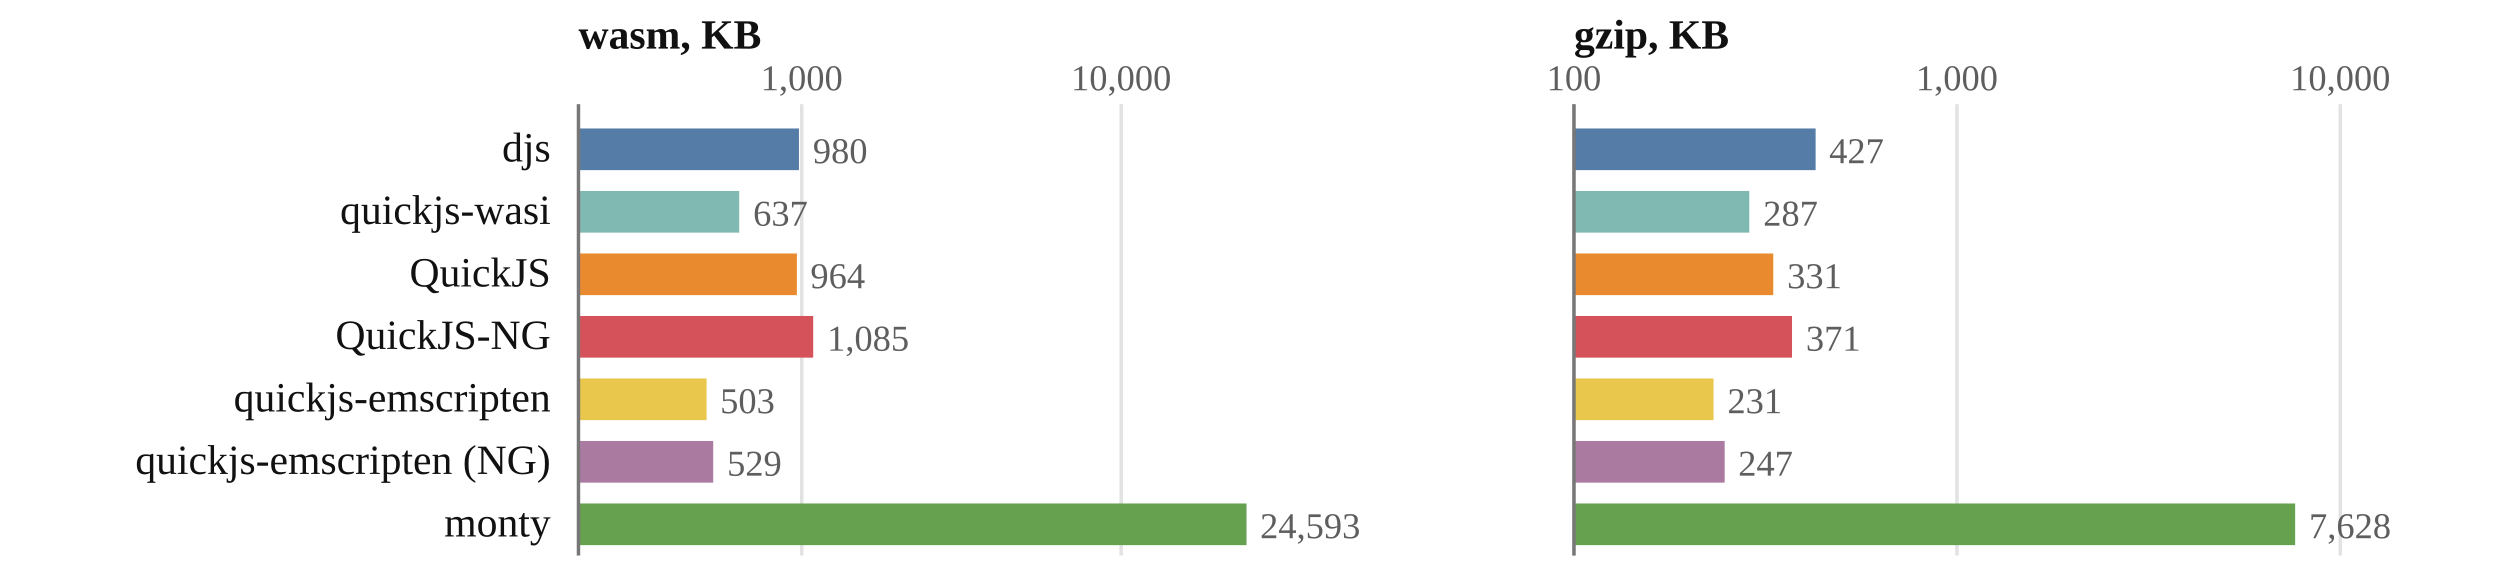
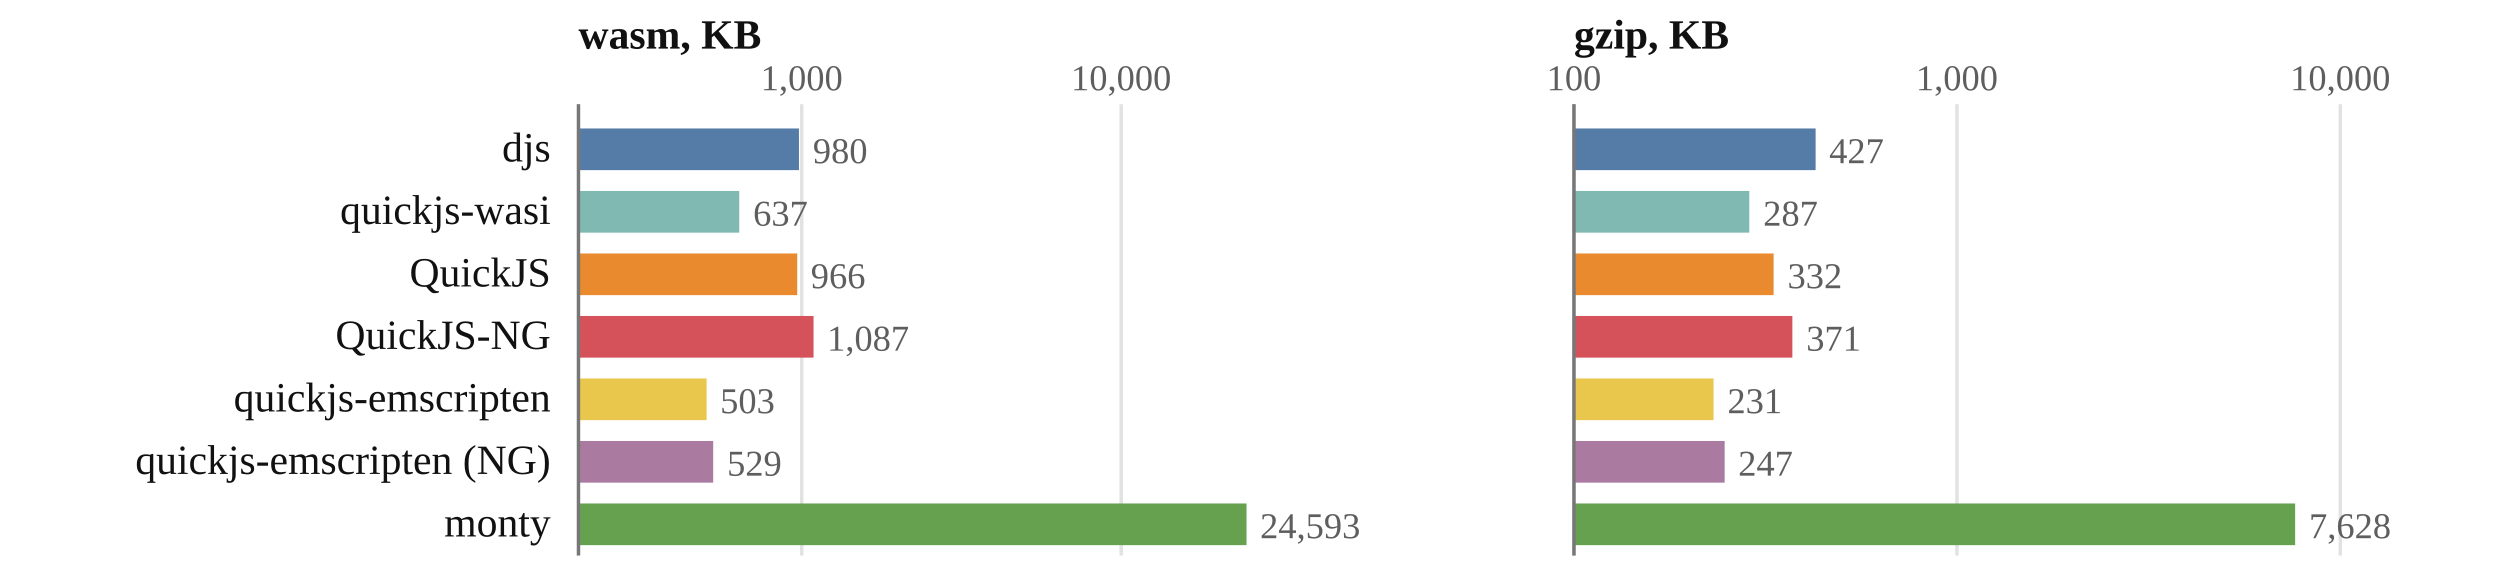
<svg xmlns="http://www.w3.org/2000/svg" class="dg-chart-engines-size" viewBox="0 0 720 168" width="720" height="168" role="img" aria-labelledby="chart-engines-size-t chart-engines-size-d">
  <style>
  .dg-chart-engines-size text { font-family: var(--semantic-font-family-ui, "Mallos Serif", Georgia, serif); font-size: 12px; fill: var(--semantic-color-text-primary, #111111); }
  .dg-chart-engines-size .mono { font-family: var(--semantic-font-family-code, "Commit Mono", ui-monospace, Menlo, monospace); font-size: 11px; }
  .dg-chart-engines-size .small { font-size: 10.5px; fill: var(--semantic-color-text-secondary, #5e5e5e); }
  .dg-chart-engines-size .label { font-weight: 600; }
  .dg-chart-engines-size .title { font-weight: 600; font-size: 13px; }
  .dg-chart-engines-size .box, .dg-chart-engines-size .host { fill: var(--semantic-color-background-surface, #f1f1f1); stroke: var(--semantic-color-border-primary, #777777); }
  .dg-chart-engines-size .hdr, .dg-chart-engines-size .engine { fill: var(--semantic-color-background-fill-secondary-information, #dbe4ea); stroke: var(--semantic-color-border-information, #3380a4); }
  .dg-chart-engines-size .traced, .dg-chart-engines-size .arena { fill: var(--semantic-color-background-fill-secondary-warning, #f3e0be); stroke: var(--semantic-color-border-warning, #996f00); }
  .dg-chart-engines-size .tag { fill: var(--semantic-color-background-fill-secondary-positive, #dae6df); stroke: var(--semantic-color-border-positive, #378960); }
  .dg-chart-engines-size .cell { fill: var(--semantic-color-background-canvas, #f8f8f8); stroke: var(--semantic-color-border-warning, #996f00); }
  .dg-chart-engines-size .pad { fill: url(#chart-engines-size-hatch); stroke: var(--semantic-color-border-secondary, #e2e2e2); }
  .dg-chart-engines-size .tail { fill: var(--semantic-color-background-surface, #f1f1f1); stroke: var(--semantic-color-border-primary, #777777); stroke-dasharray: 4 3; }
  .dg-chart-engines-size .zero { fill: var(--semantic-color-background-canvas, #f8f8f8); stroke: var(--semantic-color-border-primary, #777777); stroke-dasharray: 4 3; }
  .dg-chart-engines-size .dead { fill: var(--semantic-color-background-surface, #f1f1f1); stroke: var(--semantic-color-border-secondary, #e2e2e2); stroke-dasharray: 3 2; }
  .dg-chart-engines-size .opt { stroke-dasharray: 3 2; }
  .dg-chart-engines-size .rule { stroke: var(--semantic-color-text-secondary, #5e5e5e); stroke-width: 1.2; }
  .dg-chart-engines-size .dash { stroke: var(--semantic-color-text-secondary, #5e5e5e); stroke-width: 1.2; stroke-dasharray: 4 3; }
  .dg-chart-engines-size .arrow { stroke: var(--semantic-color-text-secondary, #5e5e5e); fill: none; stroke-width: 1.3; marker-end: url(#chart-engines-size-a); }
  .dg-chart-engines-size .faint { stroke: var(--semantic-color-border-primary, #777777); fill: none; stroke-width: 1.1; stroke-dasharray: 4 3; marker-end: url(#chart-engines-size-a); }
  .dg-chart-engines-size .head { fill: var(--semantic-color-text-secondary, #5e5e5e); }
  .dg-chart-engines-size .hatch { stroke: var(--semantic-color-border-secondary, #e2e2e2); }
  .dg-chart-engines-size .grid { stroke: var(--semantic-color-border-secondary, #e2e2e2); stroke-width: 1; }
  .dg-chart-engines-size .axis { stroke: var(--semantic-color-border-primary, #777777); stroke-width: 1; }
  .dg-chart-engines-size .parity { stroke: var(--semantic-color-text-secondary, #5e5e5e); stroke-width: 1.2; stroke-dasharray: 4 3; }
  .dg-chart-engines-size .faster { fill: var(--semantic-color-background-fill-primary-positive, #2e6c4c); }
  .dg-chart-engines-size .slower { fill: var(--semantic-color-background-fill-primary-negative, #a42c2d); }
  .dg-chart-engines-size .s0 { fill: var(--semantic-color-background-fill-data-viz-100, #557ca7); }
  .dg-chart-engines-size .s1 { fill: var(--semantic-color-background-fill-data-viz-200, #e98a2e); }
  .dg-chart-engines-size .s2 { fill: var(--semantic-color-background-fill-data-viz-300, #d5525a); }
  .dg-chart-engines-size .s3 { fill: var(--semantic-color-background-fill-data-viz-400, #80b9b2); }
  .dg-chart-engines-size .s4 { fill: var(--semantic-color-background-fill-data-viz-500, #66a14f); }
  .dg-chart-engines-size .s5 { fill: var(--semantic-color-background-fill-data-viz-600, #e9c74c); }
  .dg-chart-engines-size .s6 { fill: var(--semantic-color-background-fill-data-viz-700, #aa7aa0); }
  .dg-chart-engines-size .s7 { fill: var(--semantic-color-background-fill-data-viz-800, #f79ba8); }
  .dg-chart-engines-size .s8 { fill: var(--semantic-color-background-fill-data-viz-900, #98745e); }
  .dg-chart-engines-size .s9 { fill: var(--semantic-color-background-fill-data-viz-1000, #b9b0ab); }
  @media (prefers-color-scheme: dark) {
    .dg-chart-engines-size text { fill: var(--semantic-color-text-primary, #f6f6f6); }
    .dg-chart-engines-size .small { fill: var(--semantic-color-text-secondary, #ababab); }
    .dg-chart-engines-size .box, .dg-chart-engines-size .host { fill: var(--semantic-color-background-surface, #2e2e2e); stroke: var(--semantic-color-border-primary, #919191); }
    .dg-chart-engines-size .hdr, .dg-chart-engines-size .engine { fill: var(--semantic-color-background-fill-secondary-information, #1e313b); stroke: var(--semantic-color-border-information, #4c9bc1); }
    .dg-chart-engines-size .traced, .dg-chart-engines-size .arena { fill: var(--semantic-color-background-fill-secondary-warning, #3b2b0c); stroke: var(--semantic-color-border-warning, #b8880c); }
    .dg-chart-engines-size .tag { fill: var(--semantic-color-background-fill-secondary-positive, #1f3328); stroke: var(--semantic-color-border-positive, #4da578); }
    .dg-chart-engines-size .cell { fill: var(--semantic-color-background-canvas, #161616); stroke: var(--semantic-color-border-warning, #b8880c); }
    .dg-chart-engines-size .pad { stroke: var(--semantic-color-border-secondary, #464646); }
    .dg-chart-engines-size .tail { fill: var(--semantic-color-background-surface, #2e2e2e); stroke: var(--semantic-color-border-primary, #919191); }
    .dg-chart-engines-size .zero { fill: var(--semantic-color-background-canvas, #161616); stroke: var(--semantic-color-border-primary, #919191); }
    .dg-chart-engines-size .dead { fill: var(--semantic-color-background-surface, #2e2e2e); stroke: var(--semantic-color-border-secondary, #464646); }
    .dg-chart-engines-size .rule { stroke: var(--semantic-color-text-secondary, #ababab); }
    .dg-chart-engines-size .dash { stroke: var(--semantic-color-text-secondary, #ababab); }
    .dg-chart-engines-size .arrow { stroke: var(--semantic-color-text-secondary, #ababab); }
    .dg-chart-engines-size .faint { stroke: var(--semantic-color-border-primary, #919191); }
    .dg-chart-engines-size .head { fill: var(--semantic-color-text-secondary, #ababab); }
    .dg-chart-engines-size .hatch { stroke: var(--semantic-color-border-secondary, #464646); }
    .dg-chart-engines-size .grid { stroke: var(--semantic-color-border-secondary, #464646); }
    .dg-chart-engines-size .axis { stroke: var(--semantic-color-border-primary, #919191); }
    .dg-chart-engines-size .parity { stroke: var(--semantic-color-text-secondary, #ababab); }
    .dg-chart-engines-size .faster { fill: var(--semantic-color-background-fill-primary-positive, #4da578); }
    .dg-chart-engines-size .slower { fill: var(--semantic-color-background-fill-primary-negative, #ea5a56); }
    .dg-chart-engines-size .s0 { fill: var(--semantic-color-background-fill-data-viz-100, #557ca7); }
    .dg-chart-engines-size .s1 { fill: var(--semantic-color-background-fill-data-viz-200, #e98a2e); }
    .dg-chart-engines-size .s2 { fill: var(--semantic-color-background-fill-data-viz-300, #d5525a); }
    .dg-chart-engines-size .s3 { fill: var(--semantic-color-background-fill-data-viz-400, #80b9b2); }
    .dg-chart-engines-size .s4 { fill: var(--semantic-color-background-fill-data-viz-500, #66a14f); }
    .dg-chart-engines-size .s5 { fill: var(--semantic-color-background-fill-data-viz-600, #e9c74c); }
    .dg-chart-engines-size .s6 { fill: var(--semantic-color-background-fill-data-viz-700, #aa7aa0); }
    .dg-chart-engines-size .s7 { fill: var(--semantic-color-background-fill-data-viz-800, #f79ba8); }
    .dg-chart-engines-size .s8 { fill: var(--semantic-color-background-fill-data-viz-900, #98745e); }
    .dg-chart-engines-size .s9 { fill: var(--semantic-color-background-fill-data-viz-1000, #b9b0ab); }
  }
</style>
  <defs>
    <pattern id="chart-engines-size-hatch" width="6" height="6" patternUnits="userSpaceOnUse" patternTransform="rotate(45)">
      <line x1="0" y1="0" x2="0" y2="6" class="hatch" />
    </pattern>
    <marker id="chart-engines-size-a" viewBox="0 0 10 10" refX="9" refY="5" markerWidth="7" markerHeight="7" orient="auto-start-reverse">
      <path class="head" d="M0 0 L10 5 L0 10 z" />
    </marker>
  </defs>
  <text class="" x="158.6" y="46.5" text-anchor="end">djs</text>
  <text class="" x="158.6" y="64.5" text-anchor="end">quickjs-wasi</text>
  <text class="" x="158.6" y="82.5" text-anchor="end">QuickJS</text>
  <text class="" x="158.6" y="100.5" text-anchor="end">QuickJS-NG</text>
  <text class="" x="158.6" y="118.5" text-anchor="end">quickjs-emscripten</text>
  <text class="" x="158.6" y="136.5" text-anchor="end">quickjs-emscripten (NG)</text>
  <text class="" x="158.6" y="154.5" text-anchor="end">monty</text>
  <text class="label" x="166.6" y="14.0" text-anchor="start">wasm, KB</text>
  <line class="grid" x1="230.9" y1="30.0" x2="230.9" y2="160.0" />
  <text class="small" x="230.9" y="26.0" text-anchor="middle">1,000</text>
  <line class="grid" x1="322.9" y1="30.0" x2="322.9" y2="160.0" />
  <text class="small" x="322.9" y="26.0" text-anchor="middle">10,000</text>
  <rect class="s0" x="166.6" y="37.0" width="63.5" height="12.0" />
  <text class="small" x="234.1" y="47.0" text-anchor="start">980</text>
  <rect class="s3" x="166.6" y="55.0" width="46.3" height="12.0" />
  <text class="small" x="216.9" y="65.0" text-anchor="start">637</text>
-   <rect class="s1" x="166.6" y="73.0" width="62.9" height="12.0" />
-   <text class="small" x="233.4" y="83.0" text-anchor="start">964</text>
-   <rect class="s2" x="166.6" y="91.0" width="67.6" height="12.0" />
-   <text class="small" x="238.2" y="101.0" text-anchor="start">1,085</text>
+   <rect class="s1" x="166.6" y="73.0" width="63.0" height="12.0" />
+   <text class="small" x="233.5" y="83.0" text-anchor="start">966</text>
+   <rect class="s2" x="166.6" y="91.0" width="67.7" height="12.0" />
+   <text class="small" x="238.2" y="101.0" text-anchor="start">1,087</text>
  <rect class="s5" x="166.6" y="109.0" width="36.9" height="12.0" />
  <text class="small" x="207.4" y="119.0" text-anchor="start">503</text>
  <rect class="s6" x="166.6" y="127.0" width="38.8" height="12.0" />
  <text class="small" x="209.4" y="137.0" text-anchor="start">529</text>
  <rect class="s4" x="166.6" y="145.0" width="192.4" height="12.0" />
  <text class="small" x="362.9" y="155.0" text-anchor="start">24,593</text>
  <line class="axis" x1="166.6" y1="30.0" x2="166.6" y2="160.0" />
  <text class="label" x="453.3" y="14.0" text-anchor="start">gzip, KB</text>
  <line class="grid" x1="453.3" y1="30.0" x2="453.3" y2="160.0" />
  <text class="small" x="453.3" y="26.0" text-anchor="middle">100</text>
  <line class="grid" x1="563.6" y1="30.0" x2="563.6" y2="160.0" />
  <text class="small" x="563.6" y="26.0" text-anchor="middle">1,000</text>
  <line class="grid" x1="674.0" y1="30.0" x2="674.0" y2="160.0" />
  <text class="small" x="674.0" y="26.0" text-anchor="middle">10,000</text>
  <rect class="s0" x="453.3" y="37.0" width="69.6" height="12.0" />
  <text class="small" x="526.8" y="47.0" text-anchor="start">427</text>
  <rect class="s3" x="453.3" y="55.0" width="50.5" height="12.0" />
  <text class="small" x="507.8" y="65.0" text-anchor="start">287</text>
-   <rect class="s1" x="453.3" y="73.0" width="57.4" height="12.0" />
-   <text class="small" x="514.7" y="83.0" text-anchor="start">331</text>
-   <rect class="s2" x="453.3" y="91.0" width="62.8" height="12.0" />
-   <text class="small" x="520.1" y="101.0" text-anchor="start">371</text>
+   <rect class="s1" x="453.3" y="73.0" width="57.5" height="12.0" />
+   <text class="small" x="514.8" y="83.0" text-anchor="start">332</text>
+   <rect class="s2" x="453.3" y="91.0" width="62.9" height="12.0" />
+   <text class="small" x="520.2" y="101.0" text-anchor="start">371</text>
  <rect class="s5" x="453.3" y="109.0" width="40.2" height="12.0" />
  <text class="small" x="497.5" y="119.0" text-anchor="start">231</text>
  <rect class="s6" x="453.3" y="127.0" width="43.4" height="12.0" />
  <text class="small" x="500.6" y="137.0" text-anchor="start">247</text>
  <rect class="s4" x="453.3" y="145.0" width="207.7" height="12.0" />
  <text class="small" x="665.0" y="155.0" text-anchor="start">7,628</text>
  <line class="axis" x1="453.3" y1="30.0" x2="453.3" y2="160.0" />
</svg>
